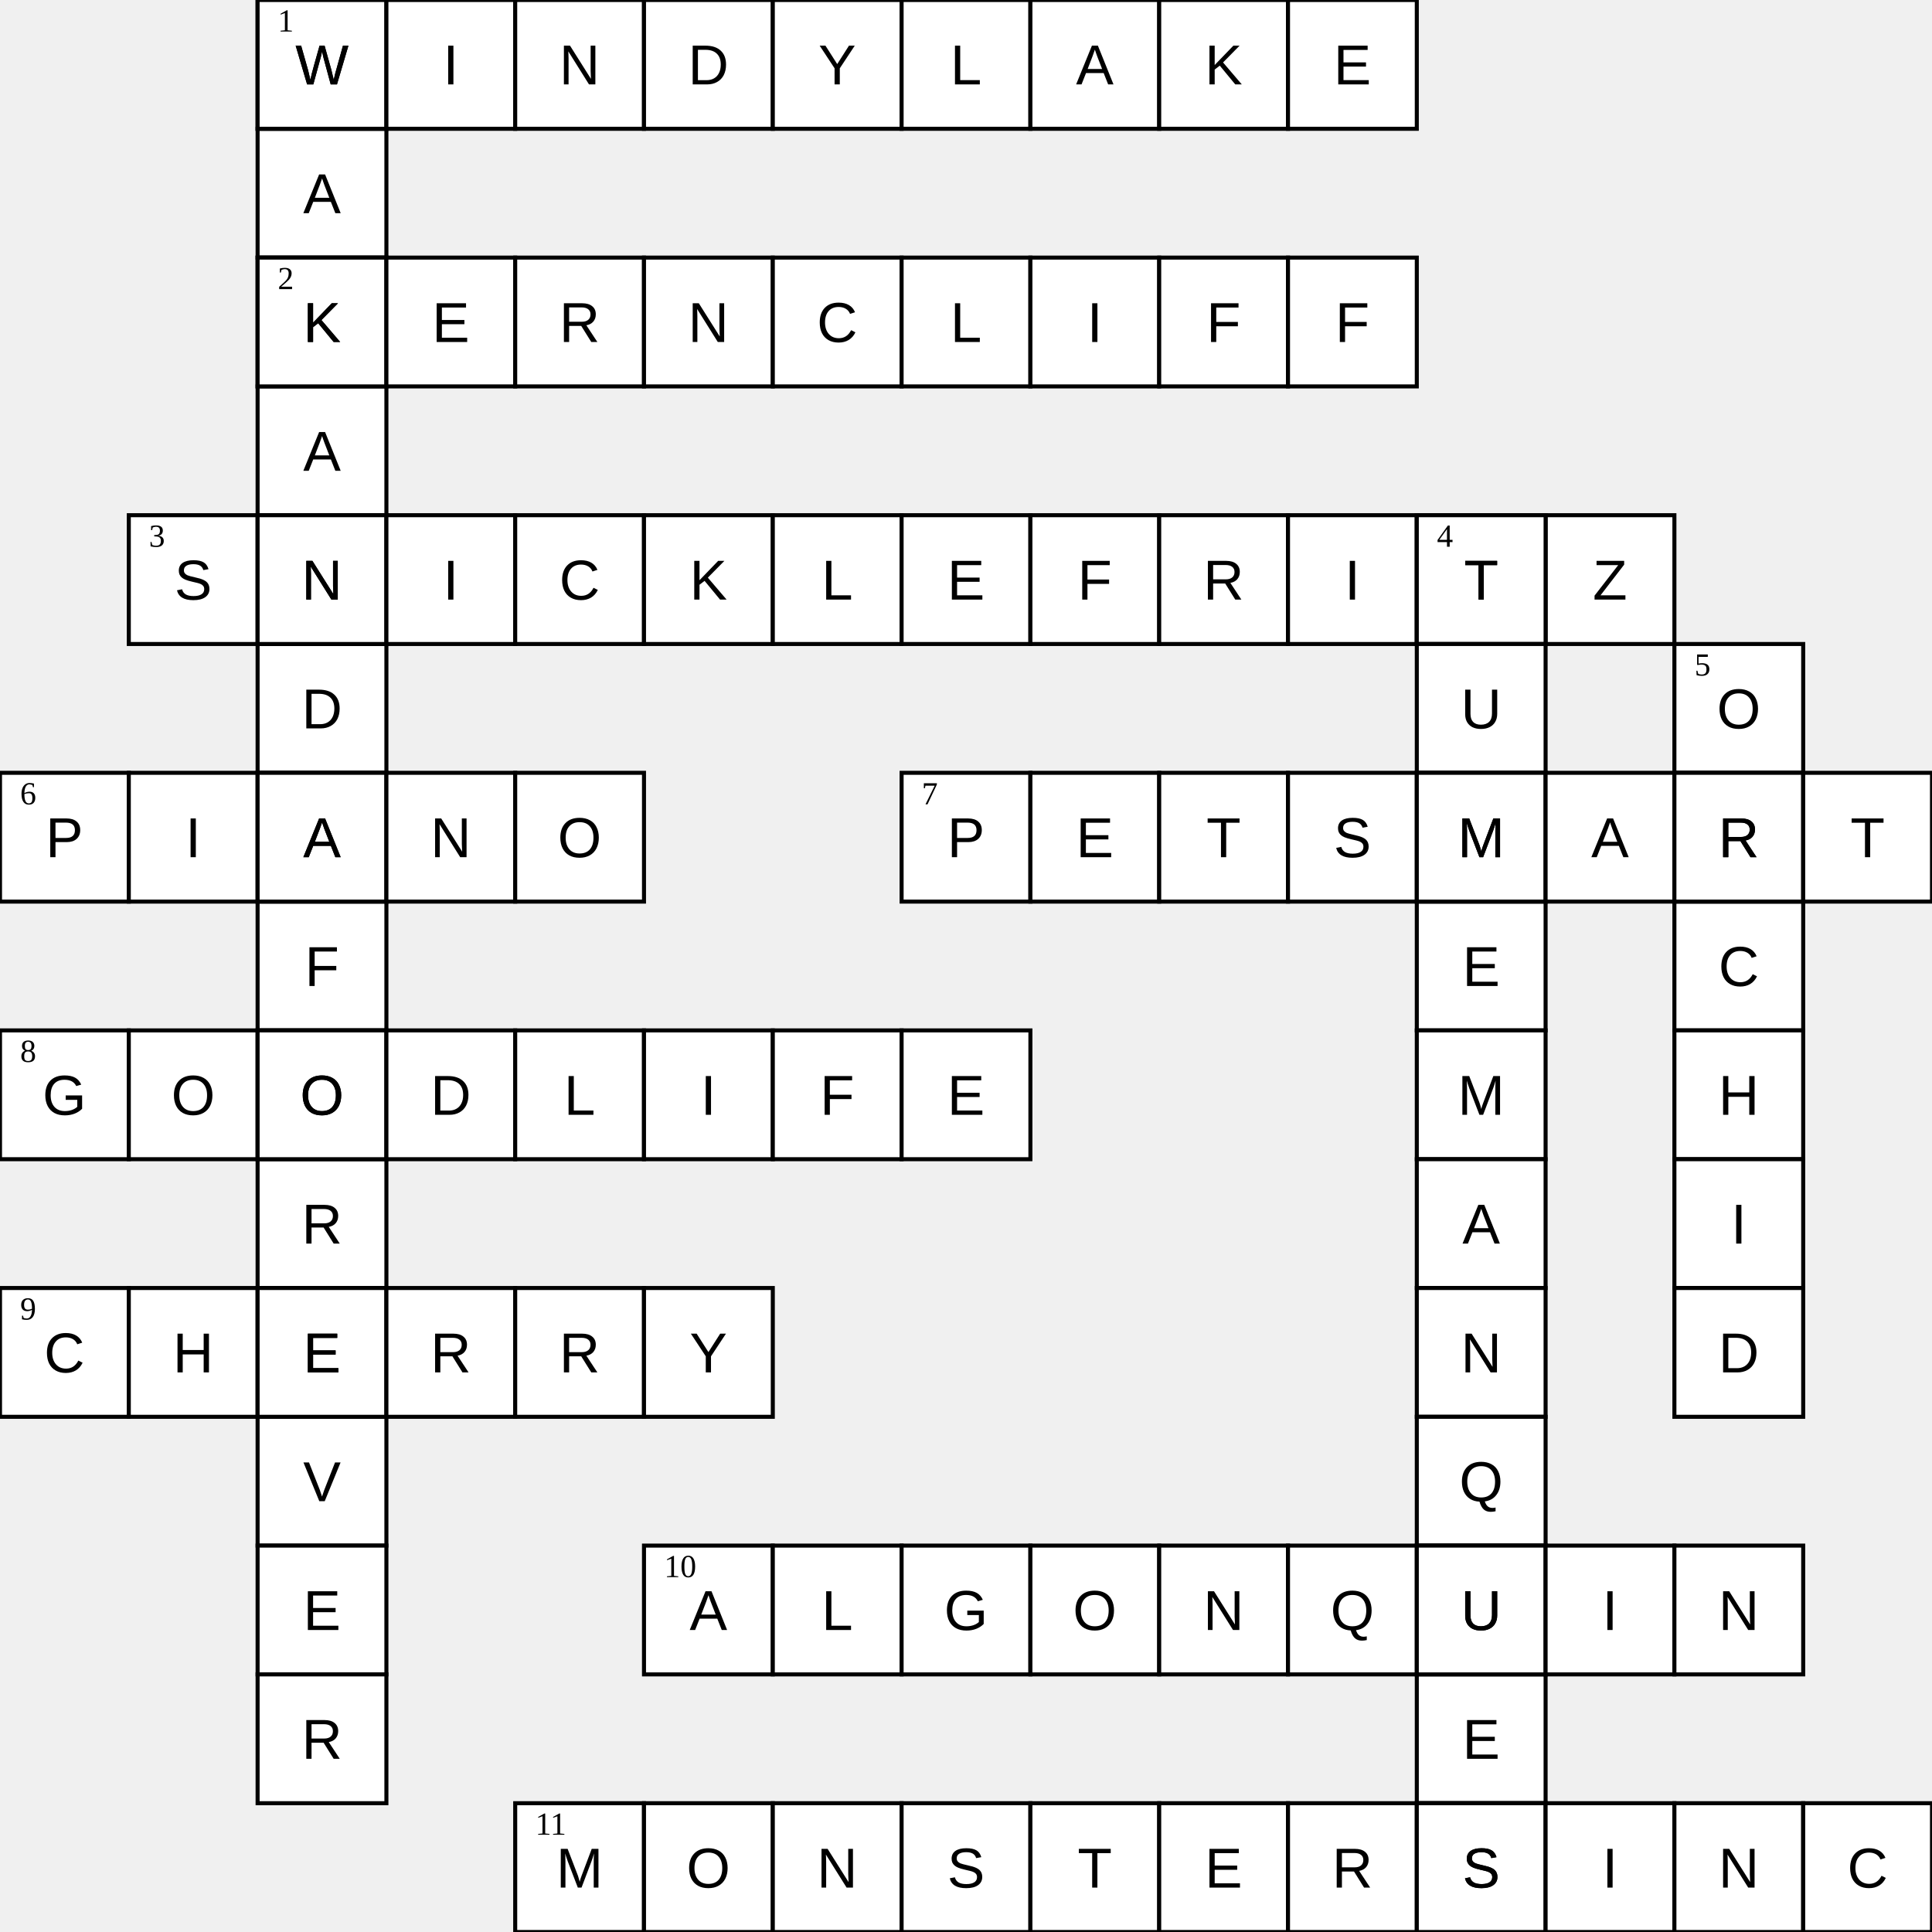
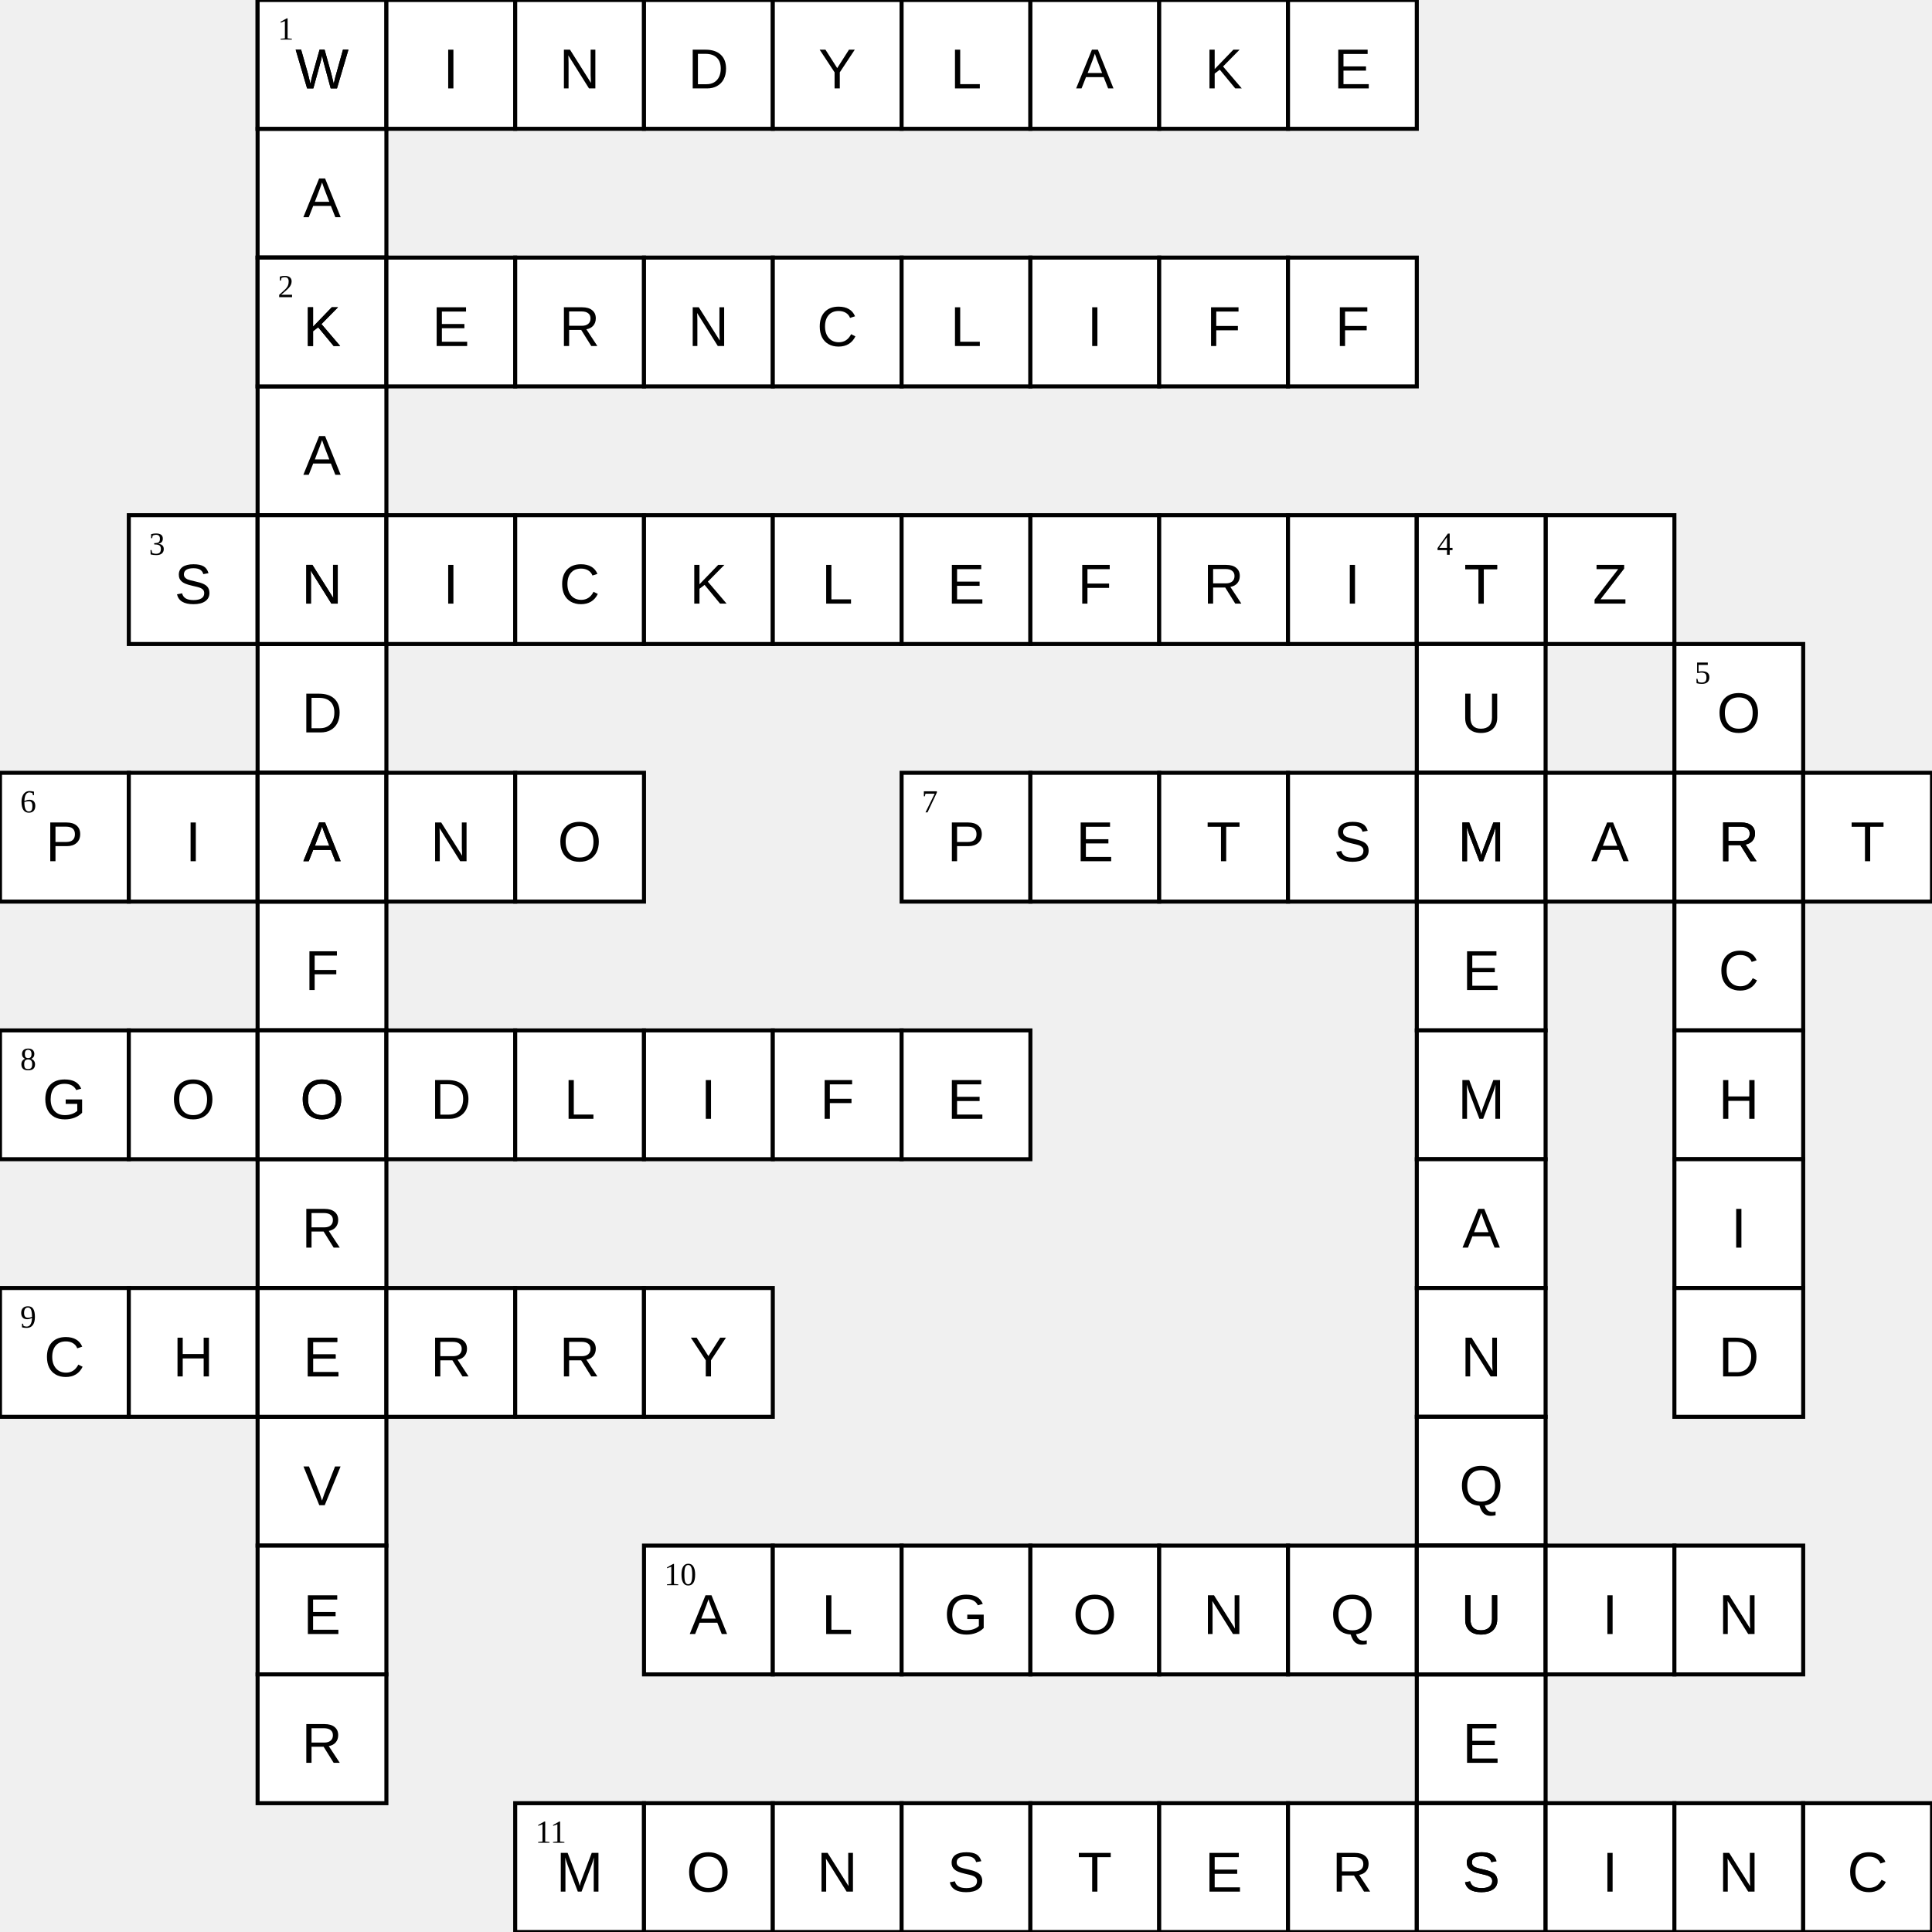
<svg xmlns="http://www.w3.org/2000/svg" viewBox="0 0 480 480">
  <style>text{dominant-baseline:middle;}.square{fill:#FFFFFF;stroke:#000000;}.answer{ text-anchor:middle; font-family:Arial, Helvetica, sans-serif; font-weight:lighter;font-size:14px;}.number{font-size:8px;}</style>
  <g id="grid">
    <rect width="32" height="32" x="64" y="0" class="square" />
-     <text x="69" y="6" class="number">1</text>
+     <text x="69" y="8" class="number">1</text>
    <rect width="32" height="32" x="64" y="32" class="square" />
    <rect width="32" height="32" x="64" y="64" class="square" />
    <rect width="32" height="32" x="64" y="96" class="square" />
    <rect width="32" height="32" x="64" y="128" class="square" />
    <rect width="32" height="32" x="64" y="160" class="square" />
    <rect width="32" height="32" x="64" y="192" class="square" />
    <rect width="32" height="32" x="64" y="224" class="square" />
    <rect width="32" height="32" x="64" y="256" class="square" />
    <rect width="32" height="32" x="64" y="288" class="square" />
    <rect width="32" height="32" x="64" y="320" class="square" />
    <rect width="32" height="32" x="64" y="352" class="square" />
    <rect width="32" height="32" x="64" y="384" class="square" />
    <rect width="32" height="32" x="64" y="416" class="square" />
    <rect width="32" height="32" x="64" y="0" class="square" />
-     <text x="69" y="6" class="number">1</text>
+     <text x="69" y="8" class="number">1</text>
    <rect width="32" height="32" x="96" y="0" class="square" />
    <rect width="32" height="32" x="128" y="0" class="square" />
    <rect width="32" height="32" x="160" y="0" class="square" />
    <rect width="32" height="32" x="192" y="0" class="square" />
    <rect width="32" height="32" x="224" y="0" class="square" />
    <rect width="32" height="32" x="256" y="0" class="square" />
    <rect width="32" height="32" x="288" y="0" class="square" />
    <rect width="32" height="32" x="320" y="0" class="square" />
    <rect width="32" height="32" x="64" y="64" class="square" />
-     <text x="69" y="70" class="number">2</text>
+     <text x="69" y="72" class="number">2</text>
    <rect width="32" height="32" x="96" y="64" class="square" />
    <rect width="32" height="32" x="128" y="64" class="square" />
    <rect width="32" height="32" x="160" y="64" class="square" />
    <rect width="32" height="32" x="192" y="64" class="square" />
    <rect width="32" height="32" x="224" y="64" class="square" />
    <rect width="32" height="32" x="256" y="64" class="square" />
    <rect width="32" height="32" x="288" y="64" class="square" />
    <rect width="32" height="32" x="320" y="64" class="square" />
    <rect width="32" height="32" x="32" y="128" class="square" />
-     <text x="37" y="134" class="number">3</text>
+     <text x="37" y="136" class="number">3</text>
    <rect width="32" height="32" x="64" y="128" class="square" />
    <rect width="32" height="32" x="96" y="128" class="square" />
    <rect width="32" height="32" x="128" y="128" class="square" />
    <rect width="32" height="32" x="160" y="128" class="square" />
    <rect width="32" height="32" x="192" y="128" class="square" />
    <rect width="32" height="32" x="224" y="128" class="square" />
    <rect width="32" height="32" x="256" y="128" class="square" />
    <rect width="32" height="32" x="288" y="128" class="square" />
    <rect width="32" height="32" x="320" y="128" class="square" />
    <rect width="32" height="32" x="352" y="128" class="square" />
    <rect width="32" height="32" x="384" y="128" class="square" />
    <rect width="32" height="32" x="352" y="128" class="square" />
-     <text x="357" y="134" class="number">4</text>
+     <text x="357" y="136" class="number">4</text>
    <rect width="32" height="32" x="352" y="160" class="square" />
    <rect width="32" height="32" x="352" y="192" class="square" />
    <rect width="32" height="32" x="352" y="224" class="square" />
    <rect width="32" height="32" x="352" y="256" class="square" />
    <rect width="32" height="32" x="352" y="288" class="square" />
    <rect width="32" height="32" x="352" y="320" class="square" />
    <rect width="32" height="32" x="352" y="352" class="square" />
    <rect width="32" height="32" x="352" y="384" class="square" />
    <rect width="32" height="32" x="352" y="416" class="square" />
    <rect width="32" height="32" x="352" y="448" class="square" />
    <rect width="32" height="32" x="416" y="160" class="square" />
-     <text x="421" y="166" class="number">5</text>
+     <text x="421" y="168" class="number">5</text>
    <rect width="32" height="32" x="416" y="192" class="square" />
    <rect width="32" height="32" x="416" y="224" class="square" />
    <rect width="32" height="32" x="416" y="256" class="square" />
    <rect width="32" height="32" x="416" y="288" class="square" />
    <rect width="32" height="32" x="416" y="320" class="square" />
    <rect width="32" height="32" x="0" y="192" class="square" />
-     <text x="5" y="198" class="number">6</text>
+     <text x="5" y="200" class="number">6</text>
    <rect width="32" height="32" x="32" y="192" class="square" />
    <rect width="32" height="32" x="64" y="192" class="square" />
    <rect width="32" height="32" x="96" y="192" class="square" />
    <rect width="32" height="32" x="128" y="192" class="square" />
    <rect width="32" height="32" x="224" y="192" class="square" />
-     <text x="229" y="198" class="number">7</text>
+     <text x="229" y="200" class="number">7</text>
    <rect width="32" height="32" x="256" y="192" class="square" />
    <rect width="32" height="32" x="288" y="192" class="square" />
    <rect width="32" height="32" x="320" y="192" class="square" />
    <rect width="32" height="32" x="352" y="192" class="square" />
    <rect width="32" height="32" x="384" y="192" class="square" />
    <rect width="32" height="32" x="416" y="192" class="square" />
    <rect width="32" height="32" x="448" y="192" class="square" />
    <rect width="32" height="32" x="0" y="256" class="square" />
-     <text x="5" y="262" class="number">8</text>
+     <text x="5" y="264" class="number">8</text>
    <rect width="32" height="32" x="32" y="256" class="square" />
    <rect width="32" height="32" x="64" y="256" class="square" />
    <rect width="32" height="32" x="96" y="256" class="square" />
    <rect width="32" height="32" x="128" y="256" class="square" />
    <rect width="32" height="32" x="160" y="256" class="square" />
    <rect width="32" height="32" x="192" y="256" class="square" />
    <rect width="32" height="32" x="224" y="256" class="square" />
    <rect width="32" height="32" x="0" y="320" class="square" />
-     <text x="5" y="326" class="number">9</text>
+     <text x="5" y="328" class="number">9</text>
    <rect width="32" height="32" x="32" y="320" class="square" />
    <rect width="32" height="32" x="64" y="320" class="square" />
    <rect width="32" height="32" x="96" y="320" class="square" />
    <rect width="32" height="32" x="128" y="320" class="square" />
    <rect width="32" height="32" x="160" y="320" class="square" />
    <rect width="32" height="32" x="160" y="384" class="square" />
-     <text x="165" y="390" class="number">10</text>
+     <text x="165" y="392" class="number">10</text>
    <rect width="32" height="32" x="192" y="384" class="square" />
    <rect width="32" height="32" x="224" y="384" class="square" />
    <rect width="32" height="32" x="256" y="384" class="square" />
    <rect width="32" height="32" x="288" y="384" class="square" />
    <rect width="32" height="32" x="320" y="384" class="square" />
    <rect width="32" height="32" x="352" y="384" class="square" />
    <rect width="32" height="32" x="384" y="384" class="square" />
    <rect width="32" height="32" x="416" y="384" class="square" />
    <rect width="32" height="32" x="128" y="448" class="square" />
-     <text x="133" y="454" class="number">11</text>
+     <text x="133" y="456" class="number">11</text>
    <rect width="32" height="32" x="160" y="448" class="square" />
    <rect width="32" height="32" x="192" y="448" class="square" />
    <rect width="32" height="32" x="224" y="448" class="square" />
    <rect width="32" height="32" x="256" y="448" class="square" />
    <rect width="32" height="32" x="288" y="448" class="square" />
    <rect width="32" height="32" x="320" y="448" class="square" />
    <rect width="32" height="32" x="352" y="448" class="square" />
    <rect width="32" height="32" x="384" y="448" class="square" />
    <rect width="32" height="32" x="416" y="448" class="square" />
    <rect width="32" height="32" x="448" y="448" class="square" />
  </g>
  <g id="answers">
-     <text x="80" y="17" class="answer">W</text>
-     <text x="80" y="49" class="answer">A</text>
-     <text x="80" y="81" class="answer">K</text>
-     <text x="80" y="113" class="answer">A</text>
-     <text x="80" y="145" class="answer">N</text>
-     <text x="80" y="177" class="answer">D</text>
-     <text x="80" y="209" class="answer">A</text>
-     <text x="80" y="241" class="answer">F</text>
-     <text x="80" y="273" class="answer">O</text>
-     <text x="80" y="305" class="answer">R</text>
-     <text x="80" y="337" class="answer">E</text>
-     <text x="80" y="369" class="answer">V</text>
-     <text x="80" y="401" class="answer">E</text>
-     <text x="80" y="433" class="answer">R</text>
-     <text x="80" y="17" class="answer">W</text>
-     <text x="112" y="17" class="answer">I</text>
-     <text x="144" y="17" class="answer">N</text>
-     <text x="176" y="17" class="answer">D</text>
-     <text x="208" y="17" class="answer">Y</text>
-     <text x="240" y="17" class="answer">L</text>
-     <text x="272" y="17" class="answer">A</text>
-     <text x="304" y="17" class="answer">K</text>
-     <text x="336" y="17" class="answer">E</text>
-     <text x="80" y="81" class="answer">K</text>
-     <text x="112" y="81" class="answer">E</text>
-     <text x="144" y="81" class="answer">R</text>
-     <text x="176" y="81" class="answer">N</text>
-     <text x="208" y="81" class="answer">C</text>
-     <text x="240" y="81" class="answer">L</text>
-     <text x="272" y="81" class="answer">I</text>
-     <text x="304" y="81" class="answer">F</text>
-     <text x="336" y="81" class="answer">F</text>
-     <text x="48" y="145" class="answer">S</text>
-     <text x="80" y="145" class="answer">N</text>
-     <text x="112" y="145" class="answer">I</text>
-     <text x="144" y="145" class="answer">C</text>
-     <text x="176" y="145" class="answer">K</text>
-     <text x="208" y="145" class="answer">L</text>
-     <text x="240" y="145" class="answer">E</text>
-     <text x="272" y="145" class="answer">F</text>
-     <text x="304" y="145" class="answer">R</text>
-     <text x="336" y="145" class="answer">I</text>
-     <text x="368" y="145" class="answer">T</text>
-     <text x="400" y="145" class="answer">Z</text>
-     <text x="368" y="145" class="answer">T</text>
-     <text x="368" y="177" class="answer">U</text>
-     <text x="368" y="209" class="answer">M</text>
-     <text x="368" y="241" class="answer">E</text>
-     <text x="368" y="273" class="answer">M</text>
-     <text x="368" y="305" class="answer">A</text>
-     <text x="368" y="337" class="answer">N</text>
-     <text x="368" y="369" class="answer">Q</text>
-     <text x="368" y="401" class="answer">U</text>
-     <text x="368" y="433" class="answer">E</text>
-     <text x="368" y="465" class="answer">S</text>
-     <text x="432" y="177" class="answer">O</text>
-     <text x="432" y="209" class="answer">R</text>
-     <text x="432" y="241" class="answer">C</text>
-     <text x="432" y="273" class="answer">H</text>
-     <text x="432" y="305" class="answer">I</text>
-     <text x="432" y="337" class="answer">D</text>
-     <text x="16" y="209" class="answer">P</text>
-     <text x="48" y="209" class="answer">I</text>
-     <text x="80" y="209" class="answer">A</text>
-     <text x="112" y="209" class="answer">N</text>
-     <text x="144" y="209" class="answer">O</text>
-     <text x="240" y="209" class="answer">P</text>
-     <text x="272" y="209" class="answer">E</text>
-     <text x="304" y="209" class="answer">T</text>
-     <text x="336" y="209" class="answer">S</text>
-     <text x="368" y="209" class="answer">M</text>
-     <text x="400" y="209" class="answer">A</text>
-     <text x="432" y="209" class="answer">R</text>
-     <text x="464" y="209" class="answer">T</text>
-     <text x="16" y="273" class="answer">G</text>
-     <text x="48" y="273" class="answer">O</text>
-     <text x="80" y="273" class="answer">O</text>
-     <text x="112" y="273" class="answer">D</text>
-     <text x="144" y="273" class="answer">L</text>
-     <text x="176" y="273" class="answer">I</text>
-     <text x="208" y="273" class="answer">F</text>
-     <text x="240" y="273" class="answer">E</text>
-     <text x="16" y="337" class="answer">C</text>
-     <text x="48" y="337" class="answer">H</text>
-     <text x="80" y="337" class="answer">E</text>
-     <text x="112" y="337" class="answer">R</text>
-     <text x="144" y="337" class="answer">R</text>
-     <text x="176" y="337" class="answer">Y</text>
-     <text x="176" y="401" class="answer">A</text>
-     <text x="208" y="401" class="answer">L</text>
-     <text x="240" y="401" class="answer">G</text>
-     <text x="272" y="401" class="answer">O</text>
-     <text x="304" y="401" class="answer">N</text>
-     <text x="336" y="401" class="answer">Q</text>
-     <text x="368" y="401" class="answer">U</text>
-     <text x="400" y="401" class="answer">I</text>
-     <text x="432" y="401" class="answer">N</text>
-     <text x="144" y="465" class="answer">M</text>
-     <text x="176" y="465" class="answer">O</text>
-     <text x="208" y="465" class="answer">N</text>
-     <text x="240" y="465" class="answer">S</text>
-     <text x="272" y="465" class="answer">T</text>
-     <text x="304" y="465" class="answer">E</text>
-     <text x="336" y="465" class="answer">R</text>
-     <text x="368" y="465" class="answer">S</text>
-     <text x="400" y="465" class="answer">I</text>
-     <text x="432" y="465" class="answer">N</text>
-     <text x="464" y="465" class="answer">C</text>
+     <text x="80" y="18" class="answer">W</text>
+     <text x="80" y="50" class="answer">A</text>
+     <text x="80" y="82" class="answer">K</text>
+     <text x="80" y="114" class="answer">A</text>
+     <text x="80" y="146" class="answer">N</text>
+     <text x="80" y="178" class="answer">D</text>
+     <text x="80" y="210" class="answer">A</text>
+     <text x="80" y="242" class="answer">F</text>
+     <text x="80" y="274" class="answer">O</text>
+     <text x="80" y="306" class="answer">R</text>
+     <text x="80" y="338" class="answer">E</text>
+     <text x="80" y="370" class="answer">V</text>
+     <text x="80" y="402" class="answer">E</text>
+     <text x="80" y="434" class="answer">R</text>
+     <text x="80" y="18" class="answer">W</text>
+     <text x="112" y="18" class="answer">I</text>
+     <text x="144" y="18" class="answer">N</text>
+     <text x="176" y="18" class="answer">D</text>
+     <text x="208" y="18" class="answer">Y</text>
+     <text x="240" y="18" class="answer">L</text>
+     <text x="272" y="18" class="answer">A</text>
+     <text x="304" y="18" class="answer">K</text>
+     <text x="336" y="18" class="answer">E</text>
+     <text x="80" y="82" class="answer">K</text>
+     <text x="112" y="82" class="answer">E</text>
+     <text x="144" y="82" class="answer">R</text>
+     <text x="176" y="82" class="answer">N</text>
+     <text x="208" y="82" class="answer">C</text>
+     <text x="240" y="82" class="answer">L</text>
+     <text x="272" y="82" class="answer">I</text>
+     <text x="304" y="82" class="answer">F</text>
+     <text x="336" y="82" class="answer">F</text>
+     <text x="48" y="146" class="answer">S</text>
+     <text x="80" y="146" class="answer">N</text>
+     <text x="112" y="146" class="answer">I</text>
+     <text x="144" y="146" class="answer">C</text>
+     <text x="176" y="146" class="answer">K</text>
+     <text x="208" y="146" class="answer">L</text>
+     <text x="240" y="146" class="answer">E</text>
+     <text x="272" y="146" class="answer">F</text>
+     <text x="304" y="146" class="answer">R</text>
+     <text x="336" y="146" class="answer">I</text>
+     <text x="368" y="146" class="answer">T</text>
+     <text x="400" y="146" class="answer">Z</text>
+     <text x="368" y="146" class="answer">T</text>
+     <text x="368" y="178" class="answer">U</text>
+     <text x="368" y="210" class="answer">M</text>
+     <text x="368" y="242" class="answer">E</text>
+     <text x="368" y="274" class="answer">M</text>
+     <text x="368" y="306" class="answer">A</text>
+     <text x="368" y="338" class="answer">N</text>
+     <text x="368" y="370" class="answer">Q</text>
+     <text x="368" y="402" class="answer">U</text>
+     <text x="368" y="434" class="answer">E</text>
+     <text x="368" y="466" class="answer">S</text>
+     <text x="432" y="178" class="answer">O</text>
+     <text x="432" y="210" class="answer">R</text>
+     <text x="432" y="242" class="answer">C</text>
+     <text x="432" y="274" class="answer">H</text>
+     <text x="432" y="306" class="answer">I</text>
+     <text x="432" y="338" class="answer">D</text>
+     <text x="16" y="210" class="answer">P</text>
+     <text x="48" y="210" class="answer">I</text>
+     <text x="80" y="210" class="answer">A</text>
+     <text x="112" y="210" class="answer">N</text>
+     <text x="144" y="210" class="answer">O</text>
+     <text x="240" y="210" class="answer">P</text>
+     <text x="272" y="210" class="answer">E</text>
+     <text x="304" y="210" class="answer">T</text>
+     <text x="336" y="210" class="answer">S</text>
+     <text x="368" y="210" class="answer">M</text>
+     <text x="400" y="210" class="answer">A</text>
+     <text x="432" y="210" class="answer">R</text>
+     <text x="464" y="210" class="answer">T</text>
+     <text x="16" y="274" class="answer">G</text>
+     <text x="48" y="274" class="answer">O</text>
+     <text x="80" y="274" class="answer">O</text>
+     <text x="112" y="274" class="answer">D</text>
+     <text x="144" y="274" class="answer">L</text>
+     <text x="176" y="274" class="answer">I</text>
+     <text x="208" y="274" class="answer">F</text>
+     <text x="240" y="274" class="answer">E</text>
+     <text x="16" y="338" class="answer">C</text>
+     <text x="48" y="338" class="answer">H</text>
+     <text x="80" y="338" class="answer">E</text>
+     <text x="112" y="338" class="answer">R</text>
+     <text x="144" y="338" class="answer">R</text>
+     <text x="176" y="338" class="answer">Y</text>
+     <text x="176" y="402" class="answer">A</text>
+     <text x="208" y="402" class="answer">L</text>
+     <text x="240" y="402" class="answer">G</text>
+     <text x="272" y="402" class="answer">O</text>
+     <text x="304" y="402" class="answer">N</text>
+     <text x="336" y="402" class="answer">Q</text>
+     <text x="368" y="402" class="answer">U</text>
+     <text x="400" y="402" class="answer">I</text>
+     <text x="432" y="402" class="answer">N</text>
+     <text x="144" y="466" class="answer">M</text>
+     <text x="176" y="466" class="answer">O</text>
+     <text x="208" y="466" class="answer">N</text>
+     <text x="240" y="466" class="answer">S</text>
+     <text x="272" y="466" class="answer">T</text>
+     <text x="304" y="466" class="answer">E</text>
+     <text x="336" y="466" class="answer">R</text>
+     <text x="368" y="466" class="answer">S</text>
+     <text x="400" y="466" class="answer">I</text>
+     <text x="432" y="466" class="answer">N</text>
+     <text x="464" y="466" class="answer">C</text>
  </g>
</svg>
